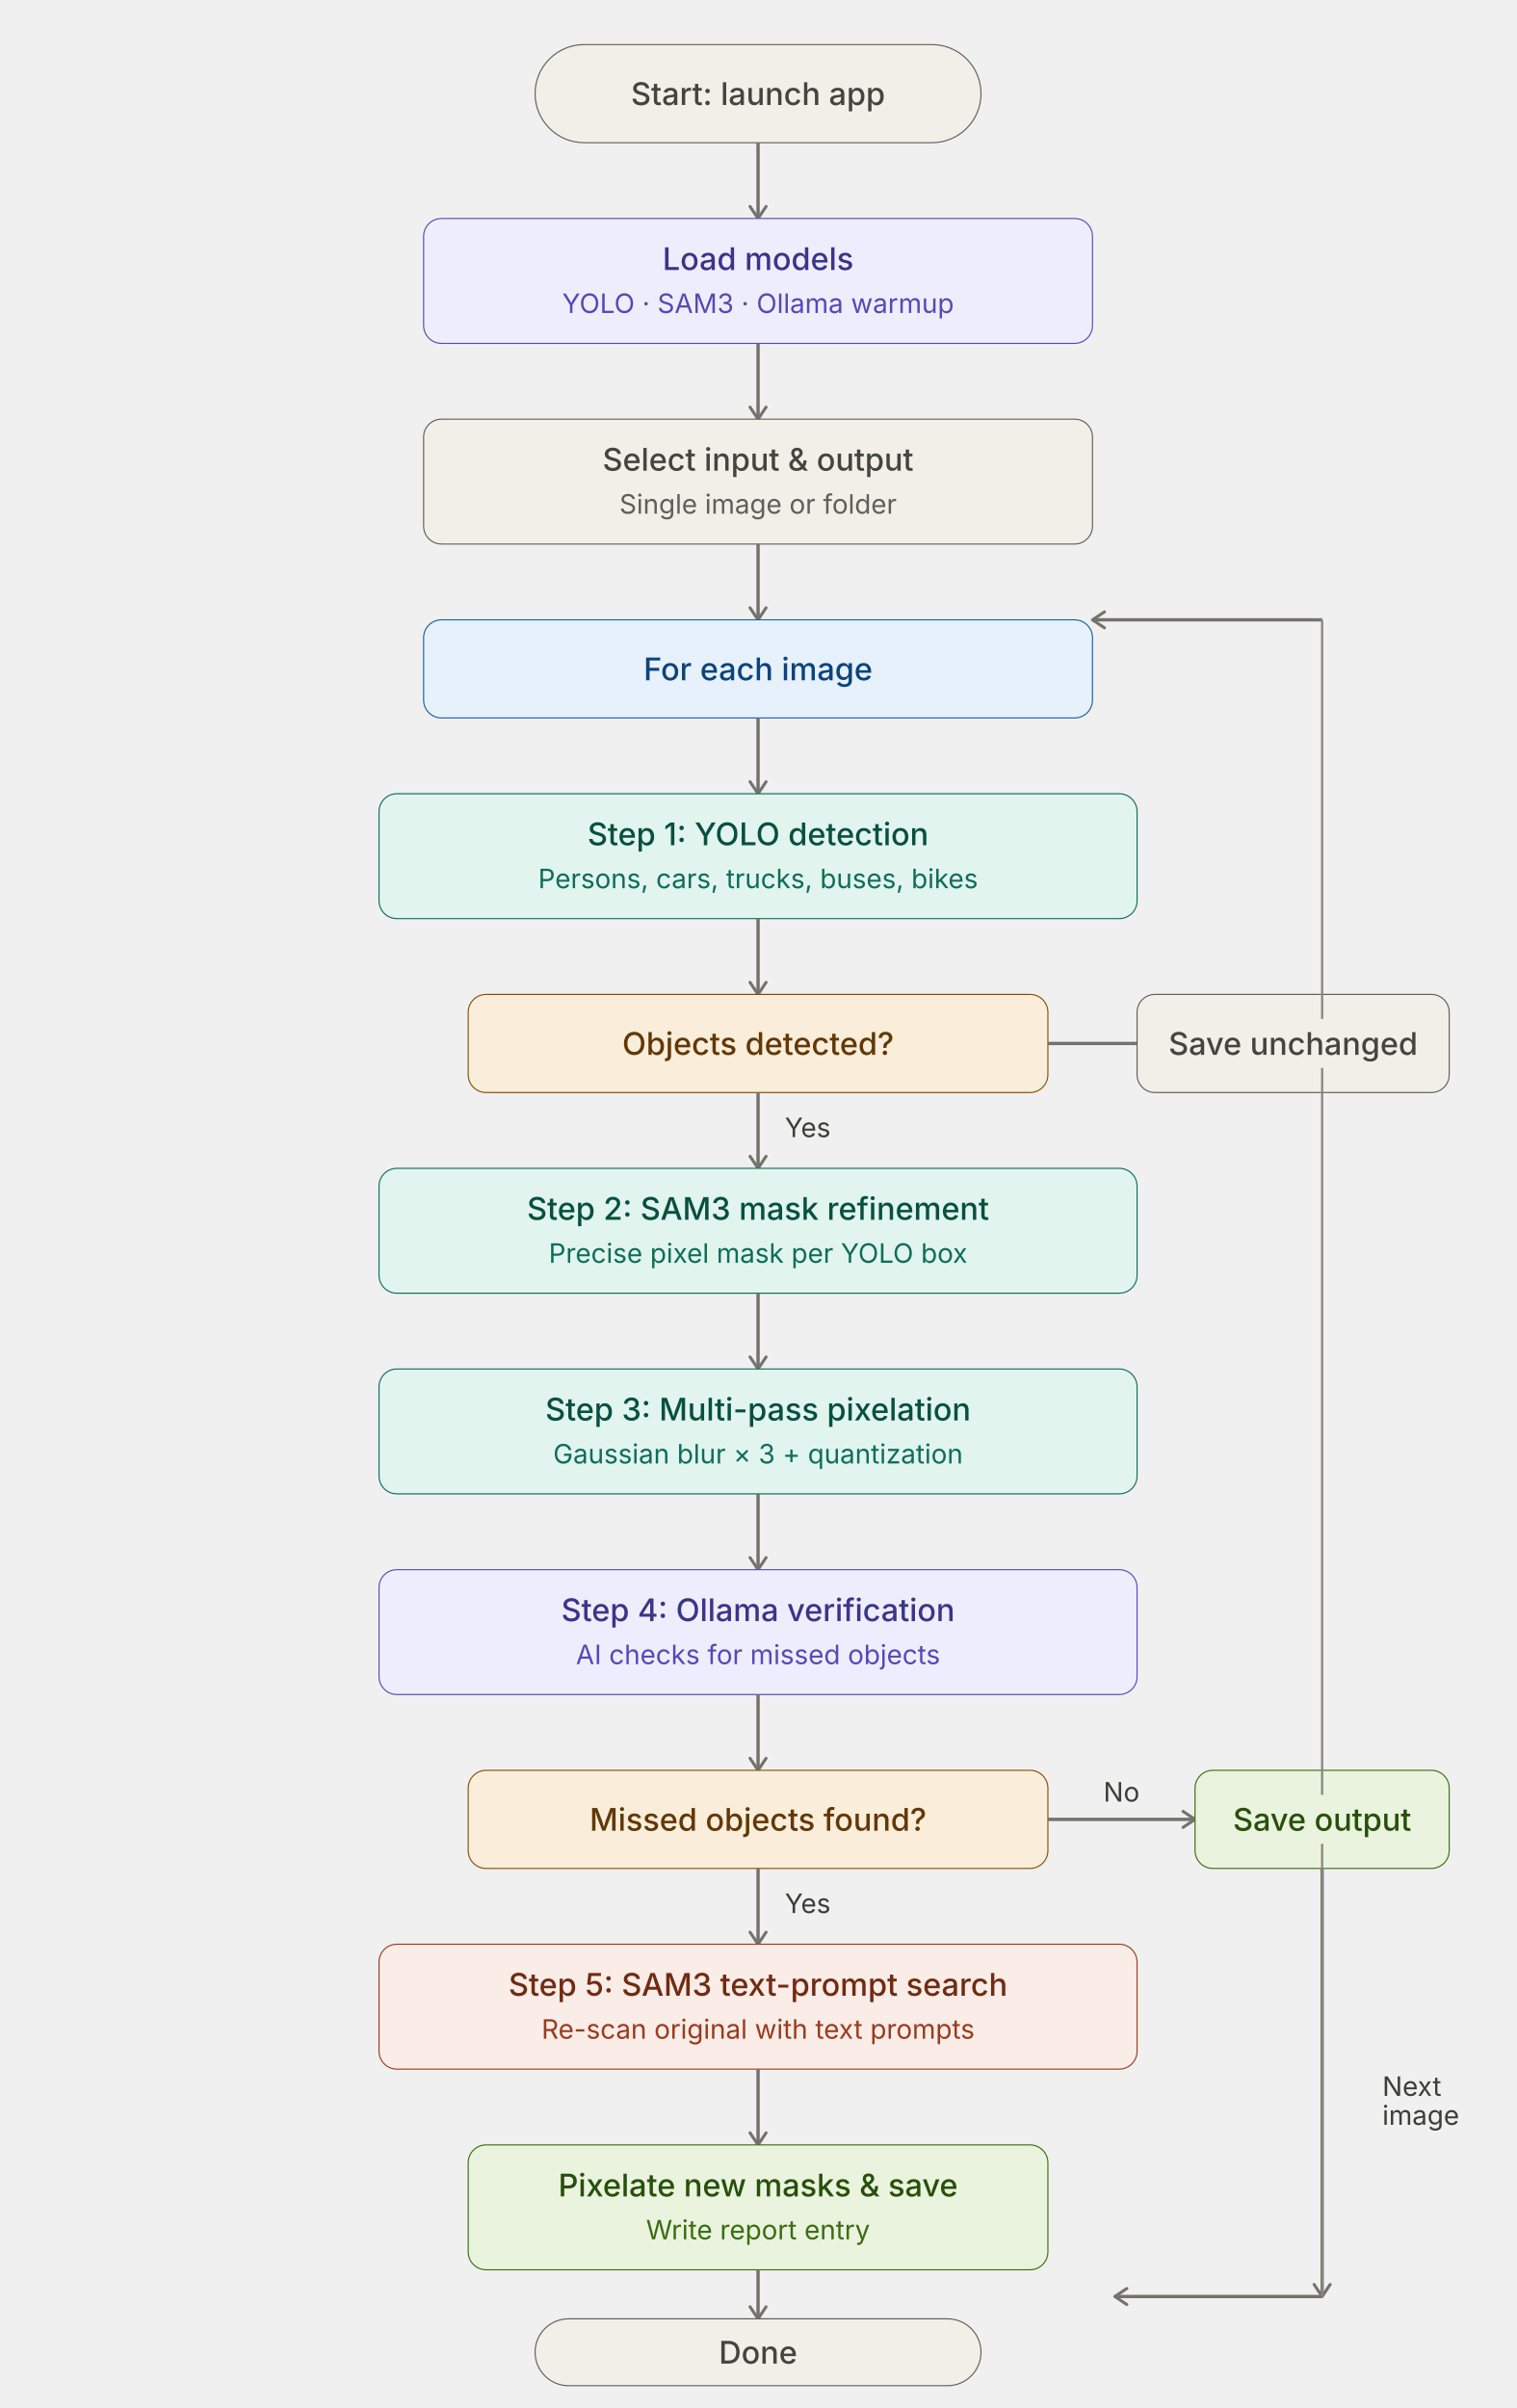
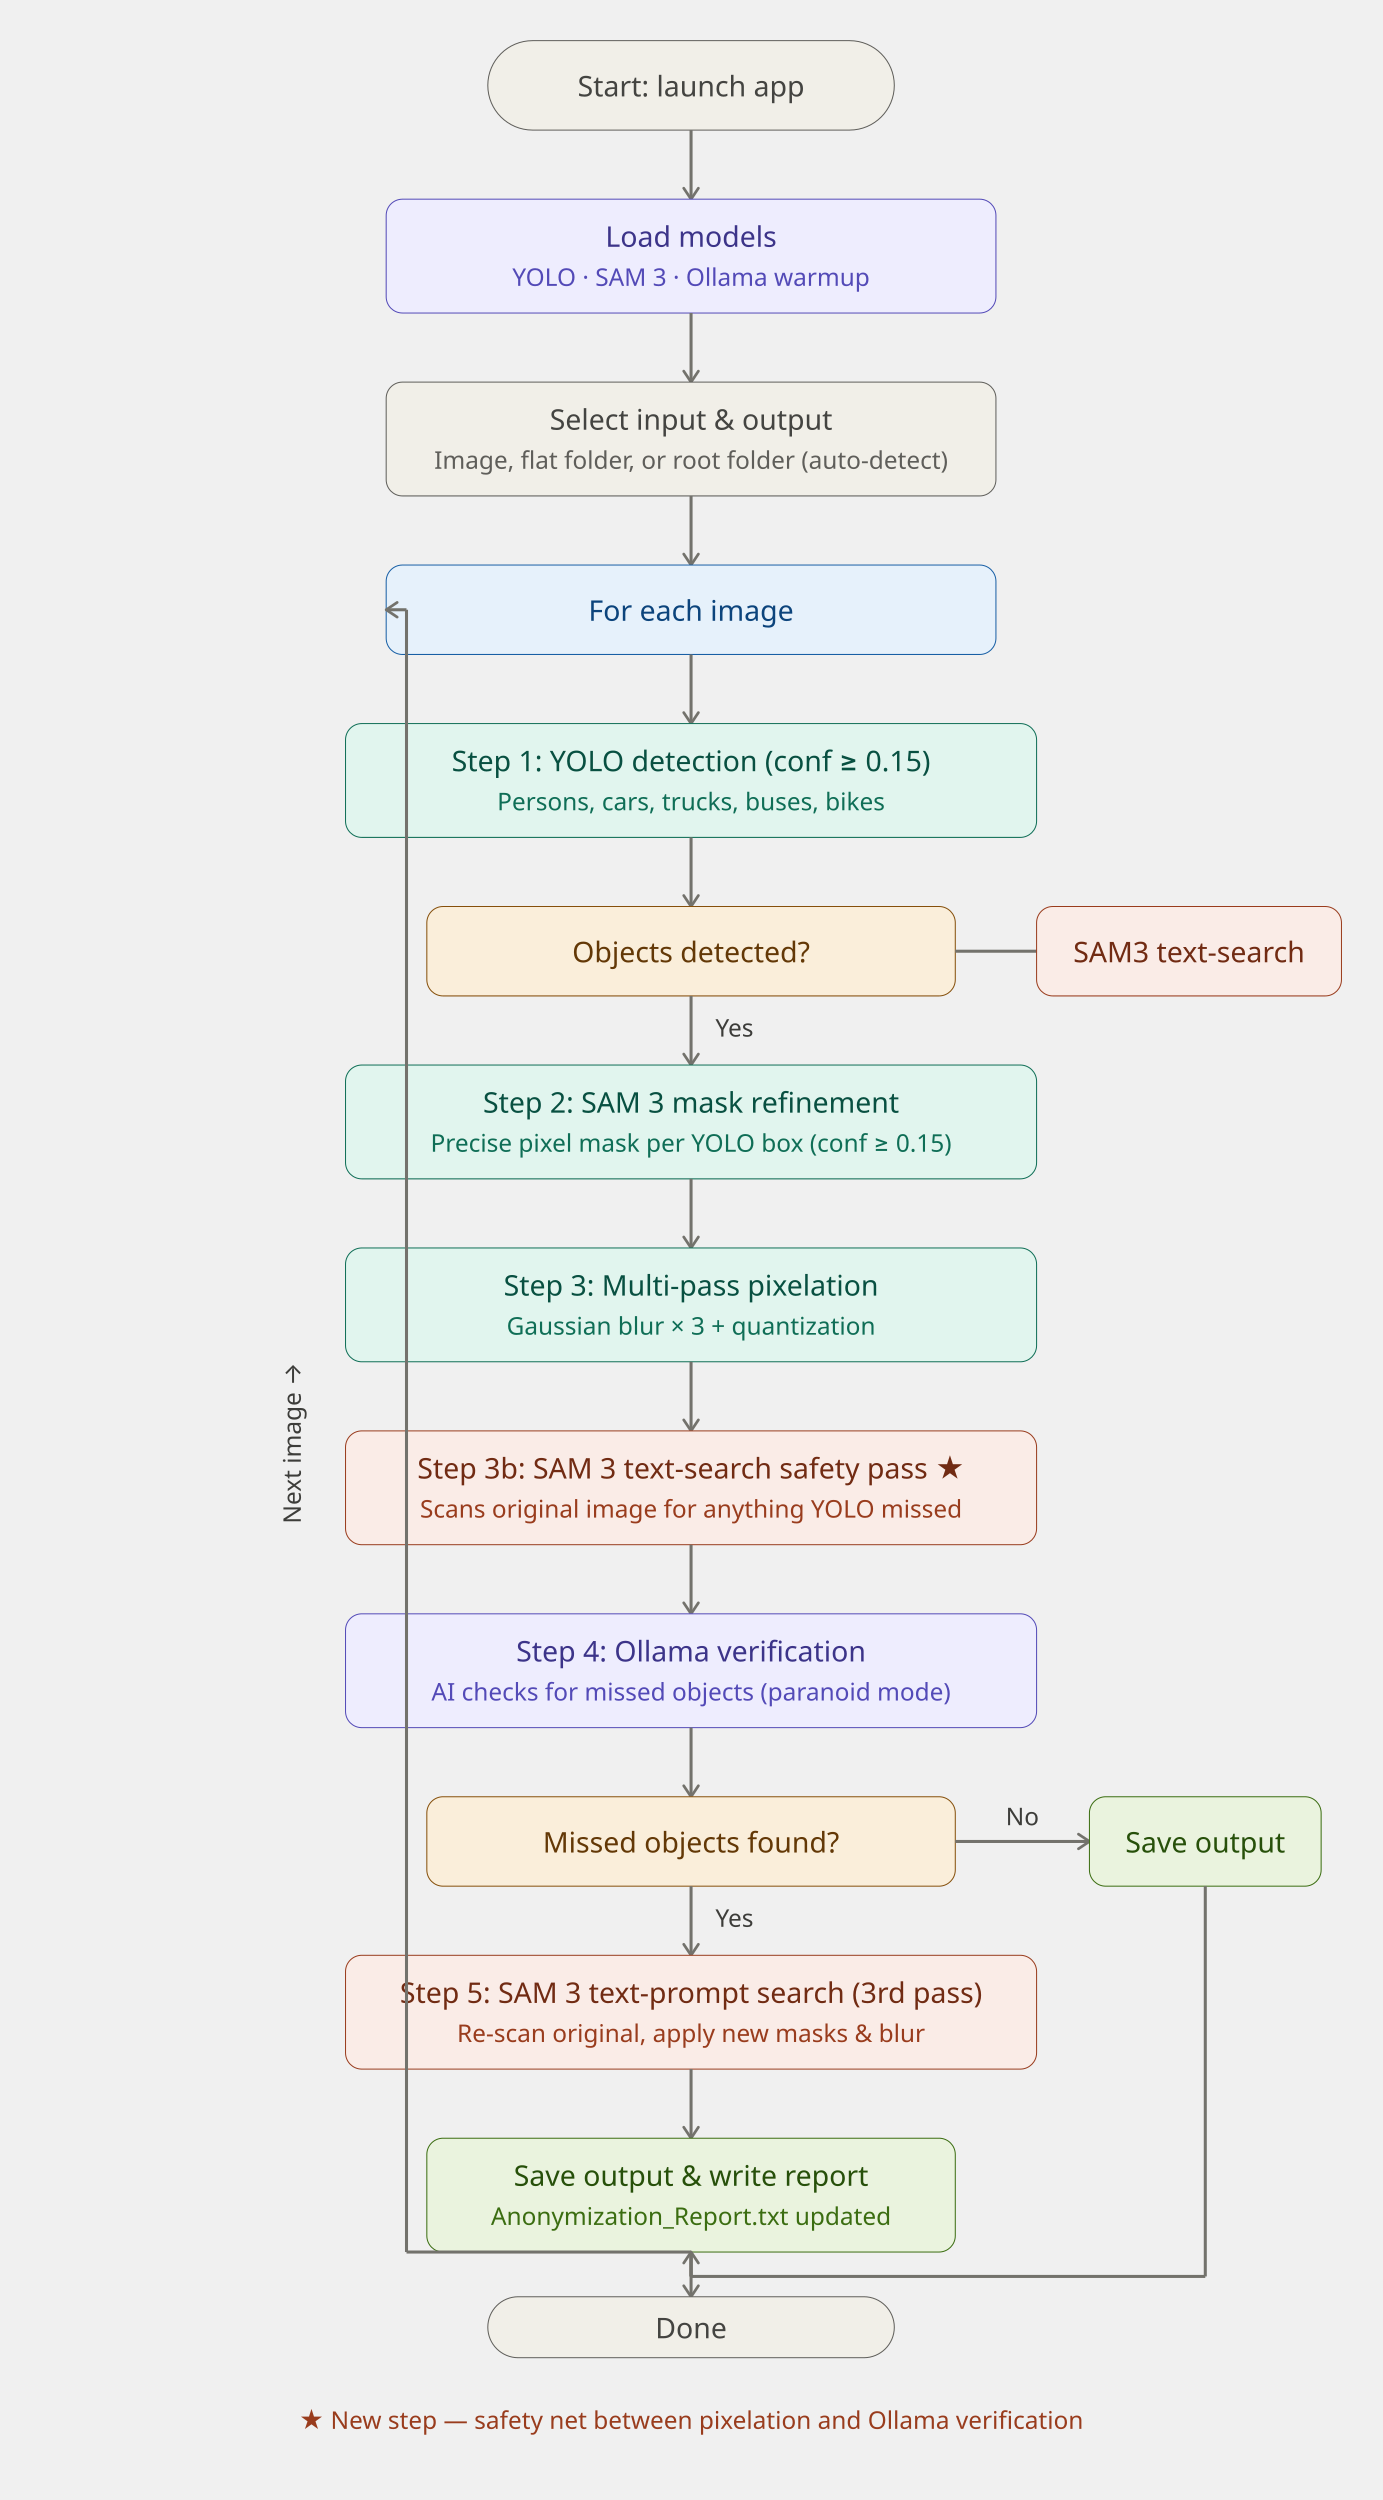
- <svg xmlns="http://www.w3.org/2000/svg" width="100%" viewBox="0 0 680 1080">
+ <svg xmlns="http://www.w3.org/2000/svg" width="100%" viewBox="0 0 680 1230">
  <defs>
    <marker id="arrow" viewBox="0 0 10 10" refX="8" refY="5" markerWidth="6" markerHeight="6" orient="auto-start-reverse">
      <path d="M2 1L8 5L2 9" fill="none" stroke="context-stroke" stroke-width="1.5" stroke-linecap="round" stroke-linejoin="round" />
    </marker>
-     <mask id="imagine-text-gaps-68y7q6" maskUnits="userSpaceOnUse">
-       <rect x="0" y="0" width="680" height="1080" fill="white" />
-       <rect x="278.728" y="31.028" width="122.273" height="21.945" fill="black" rx="2" />
-       <rect x="294.156" y="105.028" width="92.923" height="21.945" fill="black" rx="2" />
-       <rect x="249.885" y="126.444" width="180.343" height="19.111" fill="black" rx="2" />
-       <rect x="264.28" y="195.028" width="151.108" height="21.945" fill="black" rx="2" />
-       <rect x="274.64" y="216.444" width="130.611" height="19.111" fill="black" rx="2" />
-       <rect x="286.217" y="289.028" width="107.878" height="21.945" fill="black" rx="2" />
-       <rect x="259.034" y="363.028" width="161.01" height="21.945" fill="black" rx="2" />
-       <rect x="240.772" y="384.444" width="199.84" height="19.111" fill="black" rx="2" />
-       <rect x="273.504" y="457.028" width="133.772" height="21.945" fill="black" rx="2" />
-       <rect x="517.78" y="445.722" width="25.94" height="19.111" fill="black" rx="2" />
-       <rect x="520.779" y="457.028" width="117.498" height="21.945" fill="black" rx="2" />
-       <rect x="347.056" y="495.722" width="30.276" height="19.111" fill="black" rx="2" />
-       <rect x="232.855" y="531.028" width="213.968" height="21.945" fill="black" rx="2" />
-       <rect x="243.827" y="552.444" width="194.002" height="19.111" fill="black" rx="2" />
-       <rect x="241.252" y="621.028" width="196.576" height="21.945" fill="black" rx="2" />
-       <rect x="245.059" y="642.444" width="189.324" height="19.111" fill="black" rx="2" />
-       <rect x="247.642" y="711.028" width="183.79" height="21.945" fill="black" rx="2" />
-       <rect x="254.526" y="732.444" width="171.392" height="19.111" fill="black" rx="2" />
-       <rect x="260.539" y="805.028" width="159.695" height="21.945" fill="black" rx="2" />
-       <rect x="490.78" y="793.722" width="25.94" height="19.111" fill="black" rx="2" />
-       <rect x="548.064" y="805.028" width="89.55" height="21.945" fill="black" rx="2" />
-       <rect x="347.056" y="843.722" width="30.276" height="19.111" fill="black" rx="2" />
-       <rect x="224.539" y="879.028" width="230" height="21.945" fill="black" rx="2" />
-       <rect x="239.282" y="900.444" width="202.821" height="19.111" fill="black" rx="2" />
-       <rect x="248.129" y="969.028" width="184.049" height="21.945" fill="black" rx="2" />
-       <rect x="283.583" y="990.444" width="113.533" height="19.111" fill="black" rx="2" />
-       <rect x="318.343" y="1044.028" width="43.626" height="21.945" fill="black" rx="2" />
-       <rect x="616" y="925.722" width="36.175" height="19.111" fill="black" rx="2" />
-       <rect x="616" y="938.722" width="42.244" height="19.111" fill="black" rx="2" />
-     </mask>
  </defs>
-   <g style="fill:rgb(0, 0, 0);stroke:none;color:rgb(0, 0, 0);stroke-width:1px;stroke-linecap:butt;stroke-linejoin:miter;opacity:1;font-family:&quot;Anthropic Sans&quot;, -apple-system, BlinkMacSystemFont, &quot;Segoe UI&quot;, sans-serif;font-size:16px;font-weight:400;text-anchor:start;dominant-baseline:auto">
-     <rect x="240" y="20" width="200" height="44" rx="22" stroke-width="0.5" style="fill:rgb(241, 239, 232);stroke:rgb(95, 94, 90);color:rgb(0, 0, 0);stroke-width:0.5px;stroke-linecap:butt;stroke-linejoin:miter;opacity:1;font-family:&quot;Anthropic Sans&quot;, -apple-system, BlinkMacSystemFont, &quot;Segoe UI&quot;, sans-serif;font-size:16px;font-weight:400;text-anchor:start;dominant-baseline:auto" />
-     <text x="340" y="42" text-anchor="middle" dominant-baseline="central" style="fill:rgb(68, 68, 65);stroke:none;color:rgb(0, 0, 0);stroke-width:1px;stroke-linecap:butt;stroke-linejoin:miter;opacity:1;font-family:&quot;Anthropic Sans&quot;, -apple-system, BlinkMacSystemFont, &quot;Segoe UI&quot;, sans-serif;font-size:14px;font-weight:500;text-anchor:middle;dominant-baseline:central">Start: launch app</text>
-   </g>
-   <line x1="340" y1="64" x2="340" y2="98" marker-end="url(#arrow)" style="fill:none;stroke:rgb(115, 114, 108);color:rgb(0, 0, 0);stroke-width:1.5px;stroke-linecap:butt;stroke-linejoin:miter;opacity:1;font-family:&quot;Anthropic Sans&quot;, -apple-system, BlinkMacSystemFont, &quot;Segoe UI&quot;, sans-serif;font-size:16px;font-weight:400;text-anchor:start;dominant-baseline:auto" />
-   <g style="fill:rgb(0, 0, 0);stroke:none;color:rgb(0, 0, 0);stroke-width:1px;stroke-linecap:butt;stroke-linejoin:miter;opacity:1;font-family:&quot;Anthropic Sans&quot;, -apple-system, BlinkMacSystemFont, &quot;Segoe UI&quot;, sans-serif;font-size:16px;font-weight:400;text-anchor:start;dominant-baseline:auto">
-     <rect x="190" y="98" width="300" height="56" rx="8" stroke-width="0.5" style="fill:rgb(238, 237, 254);stroke:rgb(83, 74, 183);color:rgb(0, 0, 0);stroke-width:0.5px;stroke-linecap:butt;stroke-linejoin:miter;opacity:1;font-family:&quot;Anthropic Sans&quot;, -apple-system, BlinkMacSystemFont, &quot;Segoe UI&quot;, sans-serif;font-size:16px;font-weight:400;text-anchor:start;dominant-baseline:auto" />
-     <text x="340" y="116" text-anchor="middle" dominant-baseline="central" style="fill:rgb(60, 52, 137);stroke:none;color:rgb(0, 0, 0);stroke-width:1px;stroke-linecap:butt;stroke-linejoin:miter;opacity:1;font-family:&quot;Anthropic Sans&quot;, -apple-system, BlinkMacSystemFont, &quot;Segoe UI&quot;, sans-serif;font-size:14px;font-weight:500;text-anchor:middle;dominant-baseline:central">Load models</text>
-     <text x="340" y="136" text-anchor="middle" dominant-baseline="central" style="fill:rgb(83, 74, 183);stroke:none;color:rgb(0, 0, 0);stroke-width:1px;stroke-linecap:butt;stroke-linejoin:miter;opacity:1;font-family:&quot;Anthropic Sans&quot;, -apple-system, BlinkMacSystemFont, &quot;Segoe UI&quot;, sans-serif;font-size:12px;font-weight:400;text-anchor:middle;dominant-baseline:central">YOLO · SAM3 · Ollama warmup</text>
-   </g>
-   <line x1="340" y1="154" x2="340" y2="188" marker-end="url(#arrow)" style="fill:none;stroke:rgb(115, 114, 108);color:rgb(0, 0, 0);stroke-width:1.5px;stroke-linecap:butt;stroke-linejoin:miter;opacity:1;font-family:&quot;Anthropic Sans&quot;, -apple-system, BlinkMacSystemFont, &quot;Segoe UI&quot;, sans-serif;font-size:16px;font-weight:400;text-anchor:start;dominant-baseline:auto" />
-   <g style="fill:rgb(0, 0, 0);stroke:none;color:rgb(0, 0, 0);stroke-width:1px;stroke-linecap:butt;stroke-linejoin:miter;opacity:1;font-family:&quot;Anthropic Sans&quot;, -apple-system, BlinkMacSystemFont, &quot;Segoe UI&quot;, sans-serif;font-size:16px;font-weight:400;text-anchor:start;dominant-baseline:auto">
-     <rect x="190" y="188" width="300" height="56" rx="8" stroke-width="0.5" style="fill:rgb(241, 239, 232);stroke:rgb(95, 94, 90);color:rgb(0, 0, 0);stroke-width:0.5px;stroke-linecap:butt;stroke-linejoin:miter;opacity:1;font-family:&quot;Anthropic Sans&quot;, -apple-system, BlinkMacSystemFont, &quot;Segoe UI&quot;, sans-serif;font-size:16px;font-weight:400;text-anchor:start;dominant-baseline:auto" />
-     <text x="340" y="206" text-anchor="middle" dominant-baseline="central" style="fill:rgb(68, 68, 65);stroke:none;color:rgb(0, 0, 0);stroke-width:1px;stroke-linecap:butt;stroke-linejoin:miter;opacity:1;font-family:&quot;Anthropic Sans&quot;, -apple-system, BlinkMacSystemFont, &quot;Segoe UI&quot;, sans-serif;font-size:14px;font-weight:500;text-anchor:middle;dominant-baseline:central">Select input &amp; output</text>
-     <text x="340" y="226" text-anchor="middle" dominant-baseline="central" style="fill:rgb(95, 94, 90);stroke:none;color:rgb(0, 0, 0);stroke-width:1px;stroke-linecap:butt;stroke-linejoin:miter;opacity:1;font-family:&quot;Anthropic Sans&quot;, -apple-system, BlinkMacSystemFont, &quot;Segoe UI&quot;, sans-serif;font-size:12px;font-weight:400;text-anchor:middle;dominant-baseline:central">Single image or folder</text>
-   </g>
-   <line x1="340" y1="244" x2="340" y2="278" marker-end="url(#arrow)" style="fill:none;stroke:rgb(115, 114, 108);color:rgb(0, 0, 0);stroke-width:1.5px;stroke-linecap:butt;stroke-linejoin:miter;opacity:1;font-family:&quot;Anthropic Sans&quot;, -apple-system, BlinkMacSystemFont, &quot;Segoe UI&quot;, sans-serif;font-size:16px;font-weight:400;text-anchor:start;dominant-baseline:auto" />
-   <g style="fill:rgb(0, 0, 0);stroke:none;color:rgb(0, 0, 0);stroke-width:1px;stroke-linecap:butt;stroke-linejoin:miter;opacity:1;font-family:&quot;Anthropic Sans&quot;, -apple-system, BlinkMacSystemFont, &quot;Segoe UI&quot;, sans-serif;font-size:16px;font-weight:400;text-anchor:start;dominant-baseline:auto">
-     <rect x="190" y="278" width="300" height="44" rx="8" stroke-width="0.5" style="fill:rgb(230, 241, 251);stroke:rgb(24, 95, 165);color:rgb(0, 0, 0);stroke-width:0.5px;stroke-linecap:butt;stroke-linejoin:miter;opacity:1;font-family:&quot;Anthropic Sans&quot;, -apple-system, BlinkMacSystemFont, &quot;Segoe UI&quot;, sans-serif;font-size:16px;font-weight:400;text-anchor:start;dominant-baseline:auto" />
-     <text x="340" y="300" text-anchor="middle" dominant-baseline="central" style="fill:rgb(12, 68, 124);stroke:none;color:rgb(0, 0, 0);stroke-width:1px;stroke-linecap:butt;stroke-linejoin:miter;opacity:1;font-family:&quot;Anthropic Sans&quot;, -apple-system, BlinkMacSystemFont, &quot;Segoe UI&quot;, sans-serif;font-size:14px;font-weight:500;text-anchor:middle;dominant-baseline:central">For each image</text>
-   </g>
-   <line x1="340" y1="322" x2="340" y2="356" marker-end="url(#arrow)" style="fill:none;stroke:rgb(115, 114, 108);color:rgb(0, 0, 0);stroke-width:1.5px;stroke-linecap:butt;stroke-linejoin:miter;opacity:1;font-family:&quot;Anthropic Sans&quot;, -apple-system, BlinkMacSystemFont, &quot;Segoe UI&quot;, sans-serif;font-size:16px;font-weight:400;text-anchor:start;dominant-baseline:auto" />
-   <g style="fill:rgb(0, 0, 0);stroke:none;color:rgb(0, 0, 0);stroke-width:1px;stroke-linecap:butt;stroke-linejoin:miter;opacity:1;font-family:&quot;Anthropic Sans&quot;, -apple-system, BlinkMacSystemFont, &quot;Segoe UI&quot;, sans-serif;font-size:16px;font-weight:400;text-anchor:start;dominant-baseline:auto">
-     <rect x="170" y="356" width="340" height="56" rx="8" stroke-width="0.5" style="fill:rgb(225, 245, 238);stroke:rgb(15, 110, 86);color:rgb(0, 0, 0);stroke-width:0.5px;stroke-linecap:butt;stroke-linejoin:miter;opacity:1;font-family:&quot;Anthropic Sans&quot;, -apple-system, BlinkMacSystemFont, &quot;Segoe UI&quot;, sans-serif;font-size:16px;font-weight:400;text-anchor:start;dominant-baseline:auto" />
-     <text x="340" y="374" text-anchor="middle" dominant-baseline="central" style="fill:rgb(8, 80, 65);stroke:none;color:rgb(0, 0, 0);stroke-width:1px;stroke-linecap:butt;stroke-linejoin:miter;opacity:1;font-family:&quot;Anthropic Sans&quot;, -apple-system, BlinkMacSystemFont, &quot;Segoe UI&quot;, sans-serif;font-size:14px;font-weight:500;text-anchor:middle;dominant-baseline:central">Step 1: YOLO detection</text>
-     <text x="340" y="394" text-anchor="middle" dominant-baseline="central" style="fill:rgb(15, 110, 86);stroke:none;color:rgb(0, 0, 0);stroke-width:1px;stroke-linecap:butt;stroke-linejoin:miter;opacity:1;font-family:&quot;Anthropic Sans&quot;, -apple-system, BlinkMacSystemFont, &quot;Segoe UI&quot;, sans-serif;font-size:12px;font-weight:400;text-anchor:middle;dominant-baseline:central">Persons, cars, trucks, buses, bikes</text>
-   </g>
-   <line x1="340" y1="412" x2="340" y2="446" marker-end="url(#arrow)" style="fill:none;stroke:rgb(115, 114, 108);color:rgb(0, 0, 0);stroke-width:1.5px;stroke-linecap:butt;stroke-linejoin:miter;opacity:1;font-family:&quot;Anthropic Sans&quot;, -apple-system, BlinkMacSystemFont, &quot;Segoe UI&quot;, sans-serif;font-size:16px;font-weight:400;text-anchor:start;dominant-baseline:auto" />
-   <g style="fill:rgb(0, 0, 0);stroke:none;color:rgb(0, 0, 0);stroke-width:1px;stroke-linecap:butt;stroke-linejoin:miter;opacity:1;font-family:&quot;Anthropic Sans&quot;, -apple-system, BlinkMacSystemFont, &quot;Segoe UI&quot;, sans-serif;font-size:16px;font-weight:400;text-anchor:start;dominant-baseline:auto">
-     <rect x="210" y="446" width="260" height="44" rx="8" stroke-width="0.5" style="fill:rgb(250, 238, 218);stroke:rgb(133, 79, 11);color:rgb(0, 0, 0);stroke-width:0.5px;stroke-linecap:butt;stroke-linejoin:miter;opacity:1;font-family:&quot;Anthropic Sans&quot;, -apple-system, BlinkMacSystemFont, &quot;Segoe UI&quot;, sans-serif;font-size:16px;font-weight:400;text-anchor:start;dominant-baseline:auto" />
-     <text x="340" y="468" text-anchor="middle" dominant-baseline="central" style="fill:rgb(99, 56, 6);stroke:none;color:rgb(0, 0, 0);stroke-width:1px;stroke-linecap:butt;stroke-linejoin:miter;opacity:1;font-family:&quot;Anthropic Sans&quot;, -apple-system, BlinkMacSystemFont, &quot;Segoe UI&quot;, sans-serif;font-size:14px;font-weight:500;text-anchor:middle;dominant-baseline:central">Objects detected?</text>
-   </g>
-   <line x1="470" y1="468" x2="590" y2="468" marker-end="url(#arrow)" stroke="#888780" mask="url(#imagine-text-gaps-68y7q6)" style="fill:none;stroke:rgb(115, 114, 108);color:rgb(0, 0, 0);stroke-width:1.5px;stroke-linecap:butt;stroke-linejoin:miter;opacity:1;font-family:&quot;Anthropic Sans&quot;, -apple-system, BlinkMacSystemFont, &quot;Segoe UI&quot;, sans-serif;font-size:16px;font-weight:400;text-anchor:start;dominant-baseline:auto" />
-   <text x="530" y="460" text-anchor="middle" style="fill:rgb(61, 61, 58);stroke:none;color:rgb(0, 0, 0);stroke-width:1px;stroke-linecap:butt;stroke-linejoin:miter;opacity:1;font-family:&quot;Anthropic Sans&quot;, -apple-system, BlinkMacSystemFont, &quot;Segoe UI&quot;, sans-serif;font-size:12px;font-weight:400;text-anchor:middle;dominant-baseline:auto">No</text>
-   <g style="fill:rgb(0, 0, 0);stroke:none;color:rgb(0, 0, 0);stroke-width:1px;stroke-linecap:butt;stroke-linejoin:miter;opacity:1;font-family:&quot;Anthropic Sans&quot;, -apple-system, BlinkMacSystemFont, &quot;Segoe UI&quot;, sans-serif;font-size:16px;font-weight:400;text-anchor:start;dominant-baseline:auto">
-     <rect x="510" y="446" width="140" height="44" rx="8" stroke-width="0.5" style="fill:rgb(241, 239, 232);stroke:rgb(95, 94, 90);color:rgb(0, 0, 0);stroke-width:0.5px;stroke-linecap:butt;stroke-linejoin:miter;opacity:1;font-family:&quot;Anthropic Sans&quot;, -apple-system, BlinkMacSystemFont, &quot;Segoe UI&quot;, sans-serif;font-size:16px;font-weight:400;text-anchor:start;dominant-baseline:auto" />
-     <text x="580" y="468" text-anchor="middle" dominant-baseline="central" style="fill:rgb(68, 68, 65);stroke:none;color:rgb(0, 0, 0);stroke-width:1px;stroke-linecap:butt;stroke-linejoin:miter;opacity:1;font-family:&quot;Anthropic Sans&quot;, -apple-system, BlinkMacSystemFont, &quot;Segoe UI&quot;, sans-serif;font-size:14px;font-weight:500;text-anchor:middle;dominant-baseline:central">Save unchanged</text>
-   </g>
-   <line x1="340" y1="490" x2="340" y2="524" marker-end="url(#arrow)" style="fill:none;stroke:rgb(115, 114, 108);color:rgb(0, 0, 0);stroke-width:1.5px;stroke-linecap:butt;stroke-linejoin:miter;opacity:1;font-family:&quot;Anthropic Sans&quot;, -apple-system, BlinkMacSystemFont, &quot;Segoe UI&quot;, sans-serif;font-size:16px;font-weight:400;text-anchor:start;dominant-baseline:auto" />
-   <text x="352" y="510" style="fill:rgb(61, 61, 58);stroke:none;color:rgb(0, 0, 0);stroke-width:1px;stroke-linecap:butt;stroke-linejoin:miter;opacity:1;font-family:&quot;Anthropic Sans&quot;, -apple-system, BlinkMacSystemFont, &quot;Segoe UI&quot;, sans-serif;font-size:12px;font-weight:400;text-anchor:start;dominant-baseline:auto">Yes</text>
-   <g style="fill:rgb(0, 0, 0);stroke:none;color:rgb(0, 0, 0);stroke-width:1px;stroke-linecap:butt;stroke-linejoin:miter;opacity:1;font-family:&quot;Anthropic Sans&quot;, -apple-system, BlinkMacSystemFont, &quot;Segoe UI&quot;, sans-serif;font-size:16px;font-weight:400;text-anchor:start;dominant-baseline:auto">
-     <rect x="170" y="524" width="340" height="56" rx="8" stroke-width="0.5" style="fill:rgb(225, 245, 238);stroke:rgb(15, 110, 86);color:rgb(0, 0, 0);stroke-width:0.5px;stroke-linecap:butt;stroke-linejoin:miter;opacity:1;font-family:&quot;Anthropic Sans&quot;, -apple-system, BlinkMacSystemFont, &quot;Segoe UI&quot;, sans-serif;font-size:16px;font-weight:400;text-anchor:start;dominant-baseline:auto" />
-     <text x="340" y="542" text-anchor="middle" dominant-baseline="central" style="fill:rgb(8, 80, 65);stroke:none;color:rgb(0, 0, 0);stroke-width:1px;stroke-linecap:butt;stroke-linejoin:miter;opacity:1;font-family:&quot;Anthropic Sans&quot;, -apple-system, BlinkMacSystemFont, &quot;Segoe UI&quot;, sans-serif;font-size:14px;font-weight:500;text-anchor:middle;dominant-baseline:central">Step 2: SAM3 mask refinement</text>
-     <text x="340" y="562" text-anchor="middle" dominant-baseline="central" style="fill:rgb(15, 110, 86);stroke:none;color:rgb(0, 0, 0);stroke-width:1px;stroke-linecap:butt;stroke-linejoin:miter;opacity:1;font-family:&quot;Anthropic Sans&quot;, -apple-system, BlinkMacSystemFont, &quot;Segoe UI&quot;, sans-serif;font-size:12px;font-weight:400;text-anchor:middle;dominant-baseline:central">Precise pixel mask per YOLO box</text>
-   </g>
-   <line x1="340" y1="580" x2="340" y2="614" marker-end="url(#arrow)" style="fill:none;stroke:rgb(115, 114, 108);color:rgb(0, 0, 0);stroke-width:1.5px;stroke-linecap:butt;stroke-linejoin:miter;opacity:1;font-family:&quot;Anthropic Sans&quot;, -apple-system, BlinkMacSystemFont, &quot;Segoe UI&quot;, sans-serif;font-size:16px;font-weight:400;text-anchor:start;dominant-baseline:auto" />
-   <g style="fill:rgb(0, 0, 0);stroke:none;color:rgb(0, 0, 0);stroke-width:1px;stroke-linecap:butt;stroke-linejoin:miter;opacity:1;font-family:&quot;Anthropic Sans&quot;, -apple-system, BlinkMacSystemFont, &quot;Segoe UI&quot;, sans-serif;font-size:16px;font-weight:400;text-anchor:start;dominant-baseline:auto">
-     <rect x="170" y="614" width="340" height="56" rx="8" stroke-width="0.5" style="fill:rgb(225, 245, 238);stroke:rgb(15, 110, 86);color:rgb(0, 0, 0);stroke-width:0.5px;stroke-linecap:butt;stroke-linejoin:miter;opacity:1;font-family:&quot;Anthropic Sans&quot;, -apple-system, BlinkMacSystemFont, &quot;Segoe UI&quot;, sans-serif;font-size:16px;font-weight:400;text-anchor:start;dominant-baseline:auto" />
-     <text x="340" y="632" text-anchor="middle" dominant-baseline="central" style="fill:rgb(8, 80, 65);stroke:none;color:rgb(0, 0, 0);stroke-width:1px;stroke-linecap:butt;stroke-linejoin:miter;opacity:1;font-family:&quot;Anthropic Sans&quot;, -apple-system, BlinkMacSystemFont, &quot;Segoe UI&quot;, sans-serif;font-size:14px;font-weight:500;text-anchor:middle;dominant-baseline:central">Step 3: Multi-pass pixelation</text>
-     <text x="340" y="652" text-anchor="middle" dominant-baseline="central" style="fill:rgb(15, 110, 86);stroke:none;color:rgb(0, 0, 0);stroke-width:1px;stroke-linecap:butt;stroke-linejoin:miter;opacity:1;font-family:&quot;Anthropic Sans&quot;, -apple-system, BlinkMacSystemFont, &quot;Segoe UI&quot;, sans-serif;font-size:12px;font-weight:400;text-anchor:middle;dominant-baseline:central">Gaussian blur × 3 + quantization</text>
-   </g>
-   <line x1="340" y1="670" x2="340" y2="704" marker-end="url(#arrow)" style="fill:none;stroke:rgb(115, 114, 108);color:rgb(0, 0, 0);stroke-width:1.5px;stroke-linecap:butt;stroke-linejoin:miter;opacity:1;font-family:&quot;Anthropic Sans&quot;, -apple-system, BlinkMacSystemFont, &quot;Segoe UI&quot;, sans-serif;font-size:16px;font-weight:400;text-anchor:start;dominant-baseline:auto" />
-   <g style="fill:rgb(0, 0, 0);stroke:none;color:rgb(0, 0, 0);stroke-width:1px;stroke-linecap:butt;stroke-linejoin:miter;opacity:1;font-family:&quot;Anthropic Sans&quot;, -apple-system, BlinkMacSystemFont, &quot;Segoe UI&quot;, sans-serif;font-size:16px;font-weight:400;text-anchor:start;dominant-baseline:auto">
-     <rect x="170" y="704" width="340" height="56" rx="8" stroke-width="0.5" style="fill:rgb(238, 237, 254);stroke:rgb(83, 74, 183);color:rgb(0, 0, 0);stroke-width:0.5px;stroke-linecap:butt;stroke-linejoin:miter;opacity:1;font-family:&quot;Anthropic Sans&quot;, -apple-system, BlinkMacSystemFont, &quot;Segoe UI&quot;, sans-serif;font-size:16px;font-weight:400;text-anchor:start;dominant-baseline:auto" />
-     <text x="340" y="722" text-anchor="middle" dominant-baseline="central" style="fill:rgb(60, 52, 137);stroke:none;color:rgb(0, 0, 0);stroke-width:1px;stroke-linecap:butt;stroke-linejoin:miter;opacity:1;font-family:&quot;Anthropic Sans&quot;, -apple-system, BlinkMacSystemFont, &quot;Segoe UI&quot;, sans-serif;font-size:14px;font-weight:500;text-anchor:middle;dominant-baseline:central">Step 4: Ollama verification</text>
-     <text x="340" y="742" text-anchor="middle" dominant-baseline="central" style="fill:rgb(83, 74, 183);stroke:none;color:rgb(0, 0, 0);stroke-width:1px;stroke-linecap:butt;stroke-linejoin:miter;opacity:1;font-family:&quot;Anthropic Sans&quot;, -apple-system, BlinkMacSystemFont, &quot;Segoe UI&quot;, sans-serif;font-size:12px;font-weight:400;text-anchor:middle;dominant-baseline:central">AI checks for missed objects</text>
-   </g>
-   <line x1="340" y1="760" x2="340" y2="794" marker-end="url(#arrow)" style="fill:none;stroke:rgb(115, 114, 108);color:rgb(0, 0, 0);stroke-width:1.5px;stroke-linecap:butt;stroke-linejoin:miter;opacity:1;font-family:&quot;Anthropic Sans&quot;, -apple-system, BlinkMacSystemFont, &quot;Segoe UI&quot;, sans-serif;font-size:16px;font-weight:400;text-anchor:start;dominant-baseline:auto" />
-   <g style="fill:rgb(0, 0, 0);stroke:none;color:rgb(0, 0, 0);stroke-width:1px;stroke-linecap:butt;stroke-linejoin:miter;opacity:1;font-family:&quot;Anthropic Sans&quot;, -apple-system, BlinkMacSystemFont, &quot;Segoe UI&quot;, sans-serif;font-size:16px;font-weight:400;text-anchor:start;dominant-baseline:auto">
-     <rect x="210" y="794" width="260" height="44" rx="8" stroke-width="0.5" style="fill:rgb(250, 238, 218);stroke:rgb(133, 79, 11);color:rgb(0, 0, 0);stroke-width:0.5px;stroke-linecap:butt;stroke-linejoin:miter;opacity:1;font-family:&quot;Anthropic Sans&quot;, -apple-system, BlinkMacSystemFont, &quot;Segoe UI&quot;, sans-serif;font-size:16px;font-weight:400;text-anchor:start;dominant-baseline:auto" />
-     <text x="340" y="816" text-anchor="middle" dominant-baseline="central" style="fill:rgb(99, 56, 6);stroke:none;color:rgb(0, 0, 0);stroke-width:1px;stroke-linecap:butt;stroke-linejoin:miter;opacity:1;font-family:&quot;Anthropic Sans&quot;, -apple-system, BlinkMacSystemFont, &quot;Segoe UI&quot;, sans-serif;font-size:14px;font-weight:500;text-anchor:middle;dominant-baseline:central">Missed objects found?</text>
-   </g>
-   <line x1="470" y1="816" x2="536" y2="816" marker-end="url(#arrow)" stroke="#888780" style="fill:none;stroke:rgb(115, 114, 108);color:rgb(0, 0, 0);stroke-width:1.5px;stroke-linecap:butt;stroke-linejoin:miter;opacity:1;font-family:&quot;Anthropic Sans&quot;, -apple-system, BlinkMacSystemFont, &quot;Segoe UI&quot;, sans-serif;font-size:16px;font-weight:400;text-anchor:start;dominant-baseline:auto" />
-   <text x="503" y="808" text-anchor="middle" style="fill:rgb(61, 61, 58);stroke:none;color:rgb(0, 0, 0);stroke-width:1px;stroke-linecap:butt;stroke-linejoin:miter;opacity:1;font-family:&quot;Anthropic Sans&quot;, -apple-system, BlinkMacSystemFont, &quot;Segoe UI&quot;, sans-serif;font-size:12px;font-weight:400;text-anchor:middle;dominant-baseline:auto">No</text>
-   <g style="fill:rgb(0, 0, 0);stroke:none;color:rgb(0, 0, 0);stroke-width:1px;stroke-linecap:butt;stroke-linejoin:miter;opacity:1;font-family:&quot;Anthropic Sans&quot;, -apple-system, BlinkMacSystemFont, &quot;Segoe UI&quot;, sans-serif;font-size:16px;font-weight:400;text-anchor:start;dominant-baseline:auto">
-     <rect x="536" y="794" width="114" height="44" rx="8" stroke-width="0.5" style="fill:rgb(234, 243, 222);stroke:rgb(59, 109, 17);color:rgb(0, 0, 0);stroke-width:0.5px;stroke-linecap:butt;stroke-linejoin:miter;opacity:1;font-family:&quot;Anthropic Sans&quot;, -apple-system, BlinkMacSystemFont, &quot;Segoe UI&quot;, sans-serif;font-size:16px;font-weight:400;text-anchor:start;dominant-baseline:auto" />
-     <text x="593" y="816" text-anchor="middle" dominant-baseline="central" style="fill:rgb(39, 80, 10);stroke:none;color:rgb(0, 0, 0);stroke-width:1px;stroke-linecap:butt;stroke-linejoin:miter;opacity:1;font-family:&quot;Anthropic Sans&quot;, -apple-system, BlinkMacSystemFont, &quot;Segoe UI&quot;, sans-serif;font-size:14px;font-weight:500;text-anchor:middle;dominant-baseline:central">Save output</text>
-   </g>
-   <line x1="340" y1="838" x2="340" y2="872" marker-end="url(#arrow)" style="fill:none;stroke:rgb(115, 114, 108);color:rgb(0, 0, 0);stroke-width:1.5px;stroke-linecap:butt;stroke-linejoin:miter;opacity:1;font-family:&quot;Anthropic Sans&quot;, -apple-system, BlinkMacSystemFont, &quot;Segoe UI&quot;, sans-serif;font-size:16px;font-weight:400;text-anchor:start;dominant-baseline:auto" />
-   <text x="352" y="858" style="fill:rgb(61, 61, 58);stroke:none;color:rgb(0, 0, 0);stroke-width:1px;stroke-linecap:butt;stroke-linejoin:miter;opacity:1;font-family:&quot;Anthropic Sans&quot;, -apple-system, BlinkMacSystemFont, &quot;Segoe UI&quot;, sans-serif;font-size:12px;font-weight:400;text-anchor:start;dominant-baseline:auto">Yes</text>
-   <g style="fill:rgb(0, 0, 0);stroke:none;color:rgb(0, 0, 0);stroke-width:1px;stroke-linecap:butt;stroke-linejoin:miter;opacity:1;font-family:&quot;Anthropic Sans&quot;, -apple-system, BlinkMacSystemFont, &quot;Segoe UI&quot;, sans-serif;font-size:16px;font-weight:400;text-anchor:start;dominant-baseline:auto">
-     <rect x="170" y="872" width="340" height="56" rx="8" stroke-width="0.5" style="fill:rgb(250, 236, 231);stroke:rgb(153, 60, 29);color:rgb(0, 0, 0);stroke-width:0.5px;stroke-linecap:butt;stroke-linejoin:miter;opacity:1;font-family:&quot;Anthropic Sans&quot;, -apple-system, BlinkMacSystemFont, &quot;Segoe UI&quot;, sans-serif;font-size:16px;font-weight:400;text-anchor:start;dominant-baseline:auto" />
-     <text x="340" y="890" text-anchor="middle" dominant-baseline="central" style="fill:rgb(113, 43, 19);stroke:none;color:rgb(0, 0, 0);stroke-width:1px;stroke-linecap:butt;stroke-linejoin:miter;opacity:1;font-family:&quot;Anthropic Sans&quot;, -apple-system, BlinkMacSystemFont, &quot;Segoe UI&quot;, sans-serif;font-size:14px;font-weight:500;text-anchor:middle;dominant-baseline:central">Step 5: SAM3 text-prompt search</text>
-     <text x="340" y="910" text-anchor="middle" dominant-baseline="central" style="fill:rgb(153, 60, 29);stroke:none;color:rgb(0, 0, 0);stroke-width:1px;stroke-linecap:butt;stroke-linejoin:miter;opacity:1;font-family:&quot;Anthropic Sans&quot;, -apple-system, BlinkMacSystemFont, &quot;Segoe UI&quot;, sans-serif;font-size:12px;font-weight:400;text-anchor:middle;dominant-baseline:central">Re-scan original with text prompts</text>
-   </g>
-   <line x1="340" y1="928" x2="340" y2="962" marker-end="url(#arrow)" style="fill:none;stroke:rgb(115, 114, 108);color:rgb(0, 0, 0);stroke-width:1.5px;stroke-linecap:butt;stroke-linejoin:miter;opacity:1;font-family:&quot;Anthropic Sans&quot;, -apple-system, BlinkMacSystemFont, &quot;Segoe UI&quot;, sans-serif;font-size:16px;font-weight:400;text-anchor:start;dominant-baseline:auto" />
-   <g style="fill:rgb(0, 0, 0);stroke:none;color:rgb(0, 0, 0);stroke-width:1px;stroke-linecap:butt;stroke-linejoin:miter;opacity:1;font-family:&quot;Anthropic Sans&quot;, -apple-system, BlinkMacSystemFont, &quot;Segoe UI&quot;, sans-serif;font-size:16px;font-weight:400;text-anchor:start;dominant-baseline:auto">
-     <rect x="210" y="962" width="260" height="56" rx="8" stroke-width="0.5" style="fill:rgb(234, 243, 222);stroke:rgb(59, 109, 17);color:rgb(0, 0, 0);stroke-width:0.5px;stroke-linecap:butt;stroke-linejoin:miter;opacity:1;font-family:&quot;Anthropic Sans&quot;, -apple-system, BlinkMacSystemFont, &quot;Segoe UI&quot;, sans-serif;font-size:16px;font-weight:400;text-anchor:start;dominant-baseline:auto" />
-     <text x="340" y="980" text-anchor="middle" dominant-baseline="central" style="fill:rgb(39, 80, 10);stroke:none;color:rgb(0, 0, 0);stroke-width:1px;stroke-linecap:butt;stroke-linejoin:miter;opacity:1;font-family:&quot;Anthropic Sans&quot;, -apple-system, BlinkMacSystemFont, &quot;Segoe UI&quot;, sans-serif;font-size:14px;font-weight:500;text-anchor:middle;dominant-baseline:central">Pixelate new masks &amp; save</text>
-     <text x="340" y="1000" text-anchor="middle" dominant-baseline="central" style="fill:rgb(59, 109, 17);stroke:none;color:rgb(0, 0, 0);stroke-width:1px;stroke-linecap:butt;stroke-linejoin:miter;opacity:1;font-family:&quot;Anthropic Sans&quot;, -apple-system, BlinkMacSystemFont, &quot;Segoe UI&quot;, sans-serif;font-size:12px;font-weight:400;text-anchor:middle;dominant-baseline:central">Write report entry</text>
-   </g>
-   <line x1="593" y1="838" x2="593" y2="1030" marker-end="url(#arrow)" stroke="#888780" style="fill:none;stroke:rgb(115, 114, 108);color:rgb(0, 0, 0);stroke-width:1.5px;stroke-linecap:butt;stroke-linejoin:miter;opacity:1;font-family:&quot;Anthropic Sans&quot;, -apple-system, BlinkMacSystemFont, &quot;Segoe UI&quot;, sans-serif;font-size:16px;font-weight:400;text-anchor:start;dominant-baseline:auto" />
-   <line x1="593" y1="1030" x2="500" y2="1030" marker-end="url(#arrow)" stroke="#888780" style="fill:none;stroke:rgb(115, 114, 108);color:rgb(0, 0, 0);stroke-width:1.5px;stroke-linecap:butt;stroke-linejoin:miter;opacity:1;font-family:&quot;Anthropic Sans&quot;, -apple-system, BlinkMacSystemFont, &quot;Segoe UI&quot;, sans-serif;font-size:16px;font-weight:400;text-anchor:start;dominant-baseline:auto" />
-   <line x1="340" y1="1018" x2="340" y2="1040" marker-end="url(#arrow)" style="fill:none;stroke:rgb(115, 114, 108);color:rgb(0, 0, 0);stroke-width:1.5px;stroke-linecap:butt;stroke-linejoin:miter;opacity:1;font-family:&quot;Anthropic Sans&quot;, -apple-system, BlinkMacSystemFont, &quot;Segoe UI&quot;, sans-serif;font-size:16px;font-weight:400;text-anchor:start;dominant-baseline:auto" />
-   <g style="fill:rgb(0, 0, 0);stroke:none;color:rgb(0, 0, 0);stroke-width:1px;stroke-linecap:butt;stroke-linejoin:miter;opacity:1;font-family:&quot;Anthropic Sans&quot;, -apple-system, BlinkMacSystemFont, &quot;Segoe UI&quot;, sans-serif;font-size:16px;font-weight:400;text-anchor:start;dominant-baseline:auto">
-     <rect x="240" y="1040" width="200" height="30" rx="15" stroke-width="0.5" style="fill:rgb(241, 239, 232);stroke:rgb(95, 94, 90);color:rgb(0, 0, 0);stroke-width:0.5px;stroke-linecap:butt;stroke-linejoin:miter;opacity:1;font-family:&quot;Anthropic Sans&quot;, -apple-system, BlinkMacSystemFont, &quot;Segoe UI&quot;, sans-serif;font-size:16px;font-weight:400;text-anchor:start;dominant-baseline:auto" />
-     <text x="340" y="1055" text-anchor="middle" dominant-baseline="central" style="fill:rgb(68, 68, 65);stroke:none;color:rgb(0, 0, 0);stroke-width:1px;stroke-linecap:butt;stroke-linejoin:miter;opacity:1;font-family:&quot;Anthropic Sans&quot;, -apple-system, BlinkMacSystemFont, &quot;Segoe UI&quot;, sans-serif;font-size:14px;font-weight:500;text-anchor:middle;dominant-baseline:central">Done</text>
-   </g>
-   <text x="620" y="940" text-anchor="start" style="fill:rgb(61, 61, 58);stroke:none;color:rgb(0, 0, 0);stroke-width:1px;stroke-linecap:butt;stroke-linejoin:miter;opacity:1;font-family:&quot;Anthropic Sans&quot;, -apple-system, BlinkMacSystemFont, &quot;Segoe UI&quot;, sans-serif;font-size:12px;font-weight:400;text-anchor:start;dominant-baseline:auto">Next</text>
-   <text x="620" y="953" text-anchor="start" style="fill:rgb(61, 61, 58);stroke:none;color:rgb(0, 0, 0);stroke-width:1px;stroke-linecap:butt;stroke-linejoin:miter;opacity:1;font-family:&quot;Anthropic Sans&quot;, -apple-system, BlinkMacSystemFont, &quot;Segoe UI&quot;, sans-serif;font-size:12px;font-weight:400;text-anchor:start;dominant-baseline:auto">image</text>
-   <line x1="593" y1="278" x2="490" y2="278" marker-end="url(#arrow)" stroke="#888780" style="fill:none;stroke:rgb(115, 114, 108);color:rgb(0, 0, 0);stroke-width:1.5px;stroke-linecap:butt;stroke-linejoin:miter;opacity:1;font-family:&quot;Anthropic Sans&quot;, -apple-system, BlinkMacSystemFont, &quot;Segoe UI&quot;, sans-serif;font-size:16px;font-weight:400;text-anchor:start;dominant-baseline:auto" />
-   <line x1="593" y1="278" x2="593" y2="1030" stroke="#888780" stroke-width="1" fill="none" mask="url(#imagine-text-gaps-68y7q6)" style="fill:none;stroke:rgb(136, 135, 128);color:rgb(0, 0, 0);stroke-width:1px;stroke-linecap:butt;stroke-linejoin:miter;opacity:1;font-family:&quot;Anthropic Sans&quot;, -apple-system, BlinkMacSystemFont, &quot;Segoe UI&quot;, sans-serif;font-size:16px;font-weight:400;text-anchor:start;dominant-baseline:auto" />
+   <style>
+   text { font-family: "Segoe UI", -apple-system, BlinkMacSystemFont, sans-serif; }
+   .title { font-size:14px; font-weight:500; }
+   .sub   { font-size:12px; font-weight:400; }
+   .label { font-size:12px; font-weight:400; fill:rgb(61,61,58); }
+   line   { stroke:rgb(115,114,108); stroke-width:1.5; fill:none; }
+ </style>
+   <rect x="240" y="20" width="200" height="44" rx="22" fill="rgb(241,239,232)" stroke="rgb(95,94,90)" stroke-width="0.5" />
+   <text x="340" y="42" text-anchor="middle" dominant-baseline="central" class="title" fill="rgb(68,68,65)">Start: launch app</text>
+   <line x1="340" y1="64" x2="340" y2="98" marker-end="url(#arrow)" />
+   <rect x="190" y="98" width="300" height="56" rx="8" fill="rgb(238,237,254)" stroke="rgb(83,74,183)" stroke-width="0.5" />
+   <text x="340" y="116" text-anchor="middle" dominant-baseline="central" class="title" fill="rgb(60,52,137)">Load models</text>
+   <text x="340" y="136" text-anchor="middle" dominant-baseline="central" class="sub" fill="rgb(83,74,183)">YOLO · SAM 3 · Ollama warmup</text>
+   <line x1="340" y1="154" x2="340" y2="188" marker-end="url(#arrow)" />
+   <rect x="190" y="188" width="300" height="56" rx="8" fill="rgb(241,239,232)" stroke="rgb(95,94,90)" stroke-width="0.5" />
+   <text x="340" y="206" text-anchor="middle" dominant-baseline="central" class="title" fill="rgb(68,68,65)">Select input &amp; output</text>
+   <text x="340" y="226" text-anchor="middle" dominant-baseline="central" class="sub" fill="rgb(95,94,90)">Image, flat folder, or root folder (auto-detect)</text>
+   <line x1="340" y1="244" x2="340" y2="278" marker-end="url(#arrow)" />
+   <rect x="190" y="278" width="300" height="44" rx="8" fill="rgb(230,241,251)" stroke="rgb(24,95,165)" stroke-width="0.5" />
+   <text x="340" y="300" text-anchor="middle" dominant-baseline="central" class="title" fill="rgb(12,68,124)">For each image</text>
+   <line x1="340" y1="322" x2="340" y2="356" marker-end="url(#arrow)" />
+   <rect x="170" y="356" width="340" height="56" rx="8" fill="rgb(225,245,238)" stroke="rgb(15,110,86)" stroke-width="0.5" />
+   <text x="340" y="374" text-anchor="middle" dominant-baseline="central" class="title" fill="rgb(8,80,65)">Step 1: YOLO detection (conf ≥ 0.15)</text>
+   <text x="340" y="394" text-anchor="middle" dominant-baseline="central" class="sub" fill="rgb(15,110,86)">Persons, cars, trucks, buses, bikes</text>
+   <line x1="340" y1="412" x2="340" y2="446" marker-end="url(#arrow)" />
+   <rect x="210" y="446" width="260" height="44" rx="8" fill="rgb(250,238,218)" stroke="rgb(133,79,11)" stroke-width="0.5" />
+   <text x="340" y="468" text-anchor="middle" dominant-baseline="central" class="title" fill="rgb(99,56,6)">Objects detected?</text>
+   <line x1="470" y1="468" x2="590" y2="468" marker-end="url(#arrow)" stroke="rgb(115,114,108)" />
+   <text x="530" y="460" text-anchor="middle" class="label">No</text>
+   <rect x="510" y="446" width="150" height="44" rx="8" fill="rgb(250,236,231)" stroke="rgb(153,60,29)" stroke-width="0.5" />
+   <text x="585" y="468" text-anchor="middle" dominant-baseline="central" class="title" fill="rgb(113,43,19)">SAM3 text-search</text>
+   <line x1="340" y1="490" x2="340" y2="524" marker-end="url(#arrow)" />
+   <text x="352" y="510" class="label">Yes</text>
+   <rect x="170" y="524" width="340" height="56" rx="8" fill="rgb(225,245,238)" stroke="rgb(15,110,86)" stroke-width="0.5" />
+   <text x="340" y="542" text-anchor="middle" dominant-baseline="central" class="title" fill="rgb(8,80,65)">Step 2: SAM 3 mask refinement</text>
+   <text x="340" y="562" text-anchor="middle" dominant-baseline="central" class="sub" fill="rgb(15,110,86)">Precise pixel mask per YOLO box (conf ≥ 0.15)</text>
+   <line x1="340" y1="580" x2="340" y2="614" marker-end="url(#arrow)" />
+   <rect x="170" y="614" width="340" height="56" rx="8" fill="rgb(225,245,238)" stroke="rgb(15,110,86)" stroke-width="0.5" />
+   <text x="340" y="632" text-anchor="middle" dominant-baseline="central" class="title" fill="rgb(8,80,65)">Step 3: Multi-pass pixelation</text>
+   <text x="340" y="652" text-anchor="middle" dominant-baseline="central" class="sub" fill="rgb(15,110,86)">Gaussian blur × 3 + quantization</text>
+   <line x1="340" y1="670" x2="340" y2="704" marker-end="url(#arrow)" />
+   <rect x="170" y="704" width="340" height="56" rx="8" fill="rgb(250,236,231)" stroke="rgb(153,60,29)" stroke-width="0.5" />
+   <text x="340" y="722" text-anchor="middle" dominant-baseline="central" class="title" fill="rgb(113,43,19)">Step 3b: SAM 3 text-search safety pass ★</text>
+   <text x="340" y="742" text-anchor="middle" dominant-baseline="central" class="sub" fill="rgb(153,60,29)">Scans original image for anything YOLO missed</text>
+   <line x1="340" y1="760" x2="340" y2="794" marker-end="url(#arrow)" />
+   <rect x="170" y="794" width="340" height="56" rx="8" fill="rgb(238,237,254)" stroke="rgb(83,74,183)" stroke-width="0.5" />
+   <text x="340" y="812" text-anchor="middle" dominant-baseline="central" class="title" fill="rgb(60,52,137)">Step 4: Ollama verification</text>
+   <text x="340" y="832" text-anchor="middle" dominant-baseline="central" class="sub" fill="rgb(83,74,183)">AI checks for missed objects (paranoid mode)</text>
+   <line x1="340" y1="850" x2="340" y2="884" marker-end="url(#arrow)" />
+   <rect x="210" y="884" width="260" height="44" rx="8" fill="rgb(250,238,218)" stroke="rgb(133,79,11)" stroke-width="0.5" />
+   <text x="340" y="906" text-anchor="middle" dominant-baseline="central" class="title" fill="rgb(99,56,6)">Missed objects found?</text>
+   <line x1="470" y1="906" x2="536" y2="906" marker-end="url(#arrow)" stroke="rgb(115,114,108)" />
+   <text x="503" y="898" text-anchor="middle" class="label">No</text>
+   <rect x="536" y="884" width="114" height="44" rx="8" fill="rgb(234,243,222)" stroke="rgb(59,109,17)" stroke-width="0.5" />
+   <text x="593" y="906" text-anchor="middle" dominant-baseline="central" class="title" fill="rgb(39,80,10)">Save output</text>
+   <line x1="340" y1="928" x2="340" y2="962" marker-end="url(#arrow)" />
+   <text x="352" y="948" class="label">Yes</text>
+   <rect x="170" y="962" width="340" height="56" rx="8" fill="rgb(250,236,231)" stroke="rgb(153,60,29)" stroke-width="0.5" />
+   <text x="340" y="980" text-anchor="middle" dominant-baseline="central" class="title" fill="rgb(113,43,19)">Step 5: SAM 3 text-prompt search (3rd pass)</text>
+   <text x="340" y="1000" text-anchor="middle" dominant-baseline="central" class="sub" fill="rgb(153,60,29)">Re-scan original, apply new masks &amp; blur</text>
+   <line x1="340" y1="1018" x2="340" y2="1052" marker-end="url(#arrow)" />
+   <rect x="210" y="1052" width="260" height="56" rx="8" fill="rgb(234,243,222)" stroke="rgb(59,109,17)" stroke-width="0.5" />
+   <text x="340" y="1070" text-anchor="middle" dominant-baseline="central" class="title" fill="rgb(39,80,10)">Save output &amp; write report</text>
+   <text x="340" y="1090" text-anchor="middle" dominant-baseline="central" class="sub" fill="rgb(59,109,17)">Anonymization_Report.txt updated</text>
+   <line x1="593" y1="928" x2="593" y2="1120" stroke="rgb(115,114,108)" />
+   <line x1="593" y1="1120" x2="340" y2="1120" stroke="rgb(115,114,108)" />
+   <line x1="340" y1="1120" x2="340" y2="1108" marker-end="url(#arrow)" />
+   <line x1="340" y1="1108" x2="340" y2="1120" stroke="rgb(115,114,108)" />
+   <line x1="340" y1="1108" x2="200" y2="1108" stroke="rgb(115,114,108)" />
+   <line x1="200" y1="1108" x2="200" y2="300" stroke="rgb(115,114,108)" />
+   <line x1="200" y1="300" x2="190" y2="300" marker-end="url(#arrow)" />
+   <text x="148" y="710" text-anchor="middle" class="label" transform="rotate(-90,148,710)">Next image →</text>
+   <line x1="340" y1="1108" x2="340" y2="1130" marker-end="url(#arrow)" />
+   <rect x="240" y="1130" width="200" height="30" rx="15" fill="rgb(241,239,232)" stroke="rgb(95,94,90)" stroke-width="0.5" />
+   <text x="340" y="1145" text-anchor="middle" dominant-baseline="central" class="title" fill="rgb(68,68,65)">Done</text>
+   <text x="340" y="1195" text-anchor="middle" class="sub" fill="rgb(153,60,29)">★ New step — safety net between pixelation and Ollama verification</text>
</svg>
